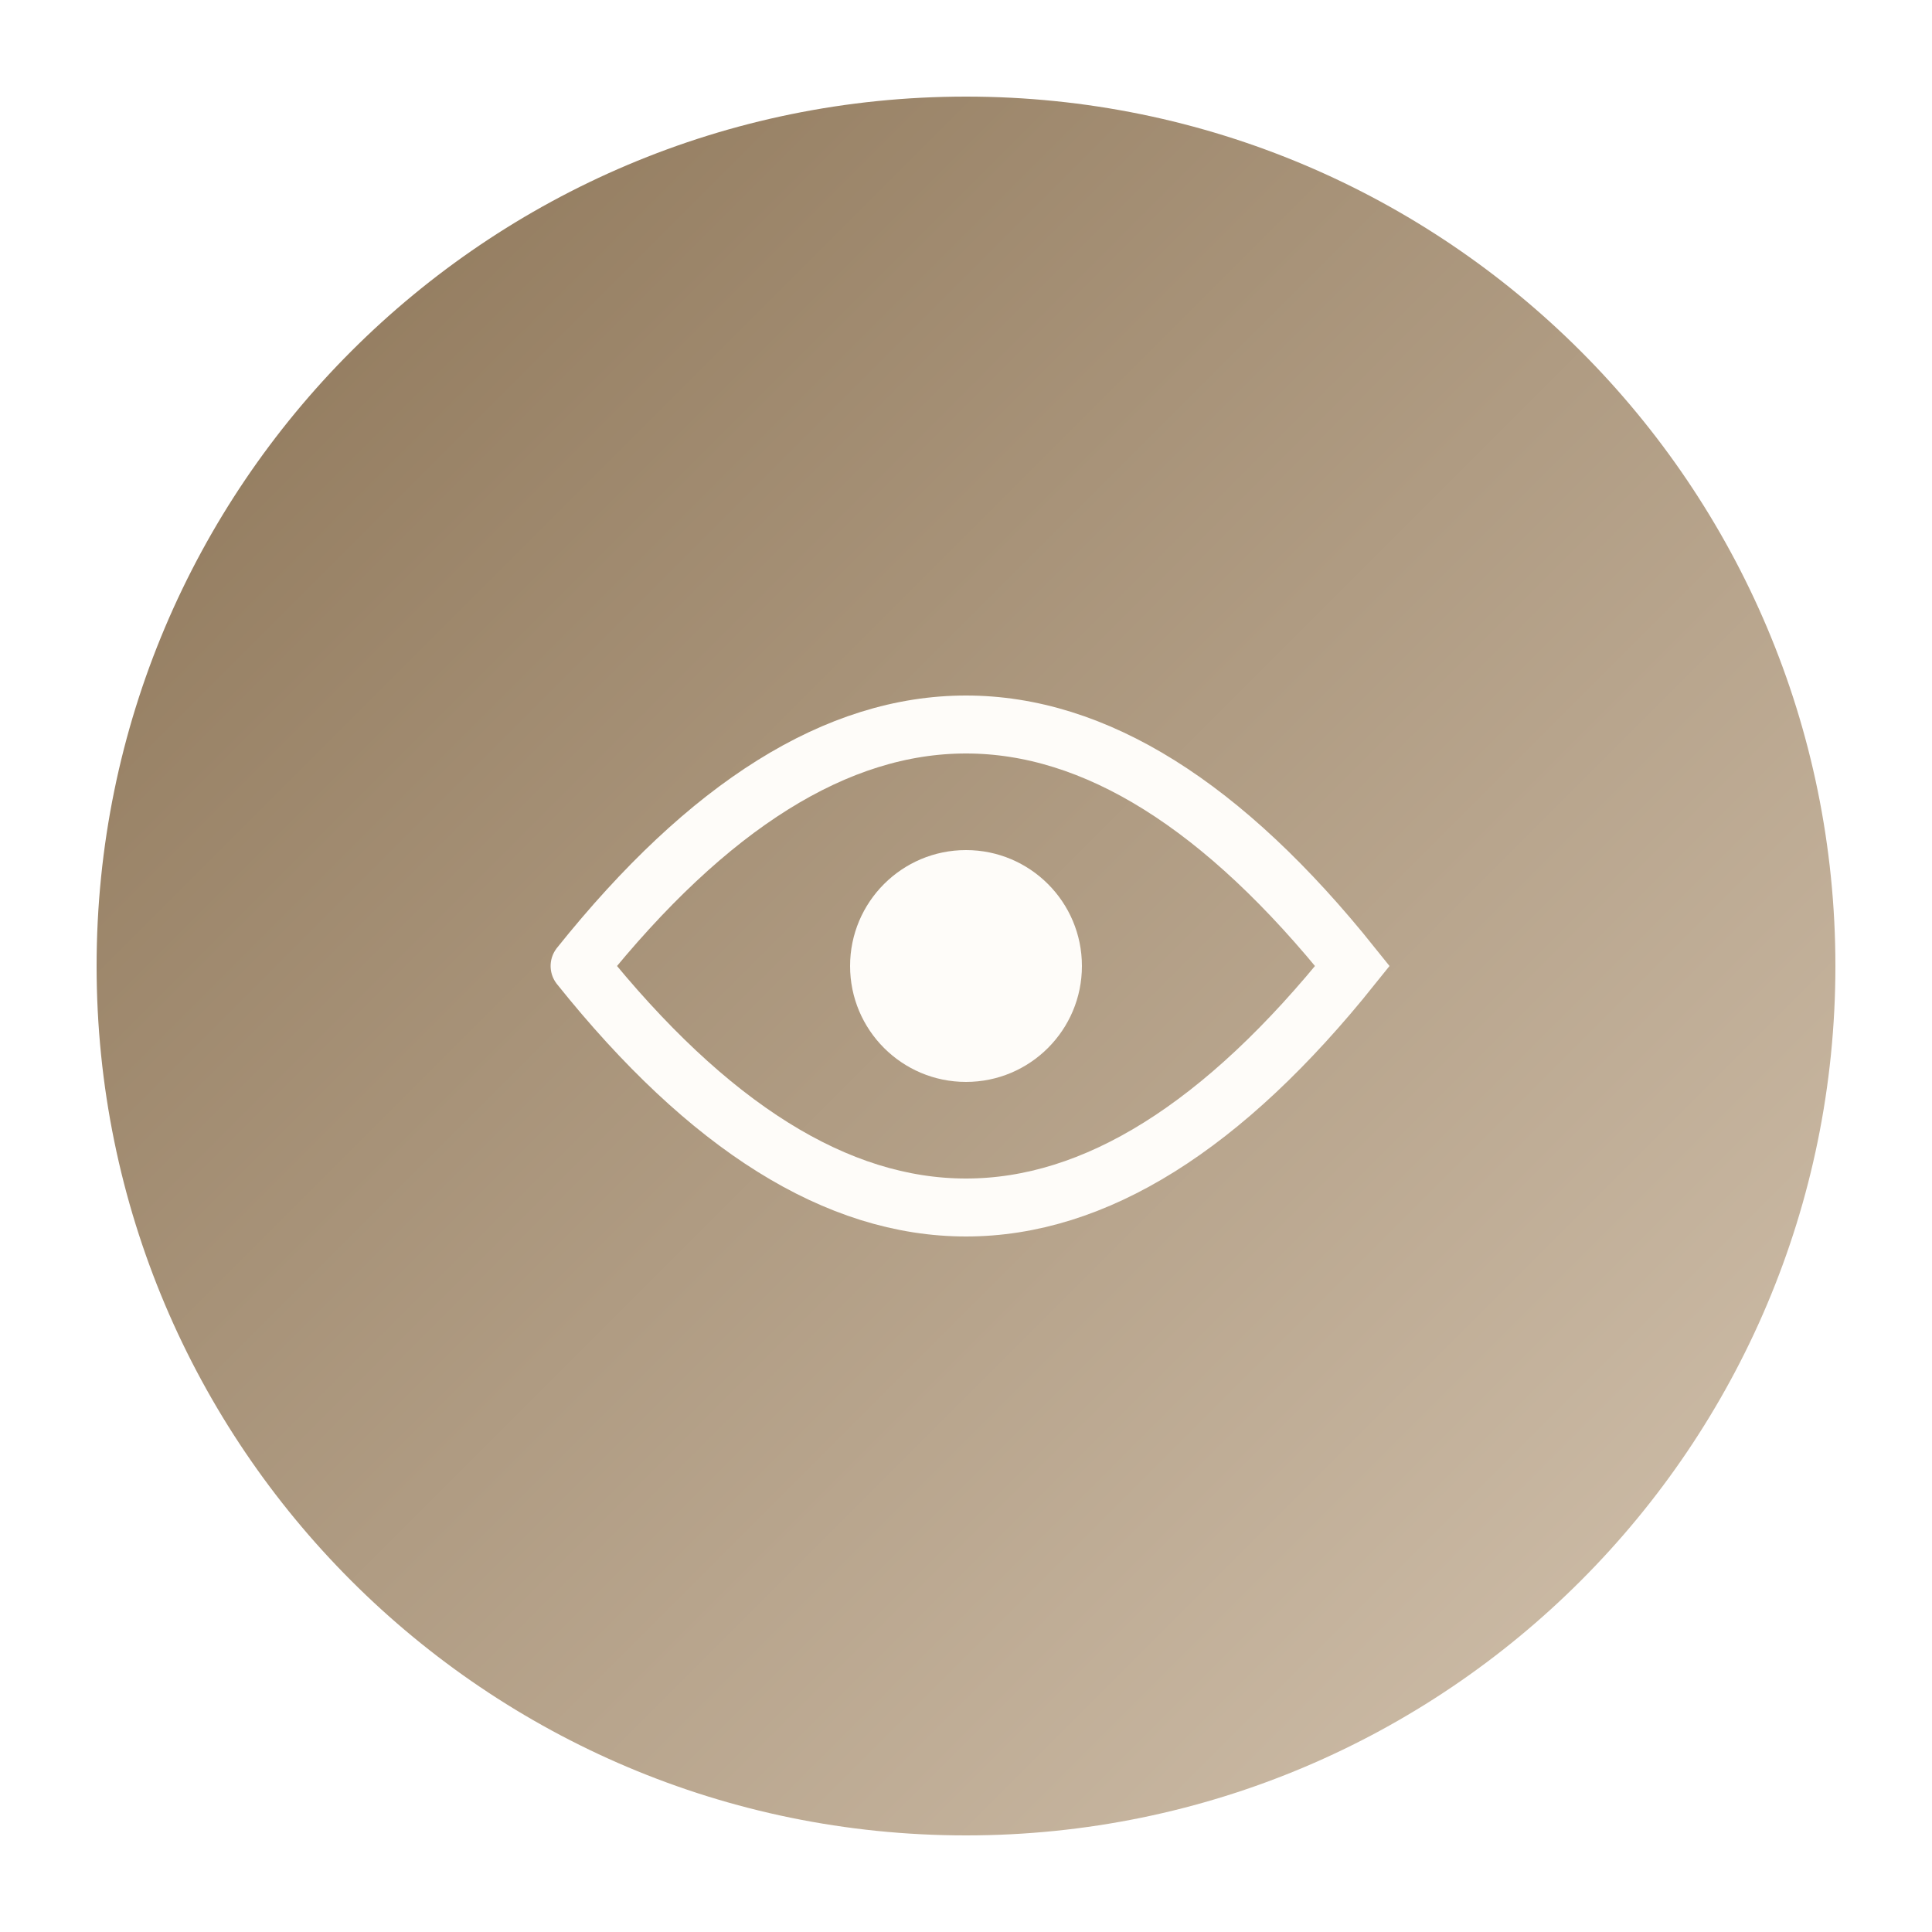
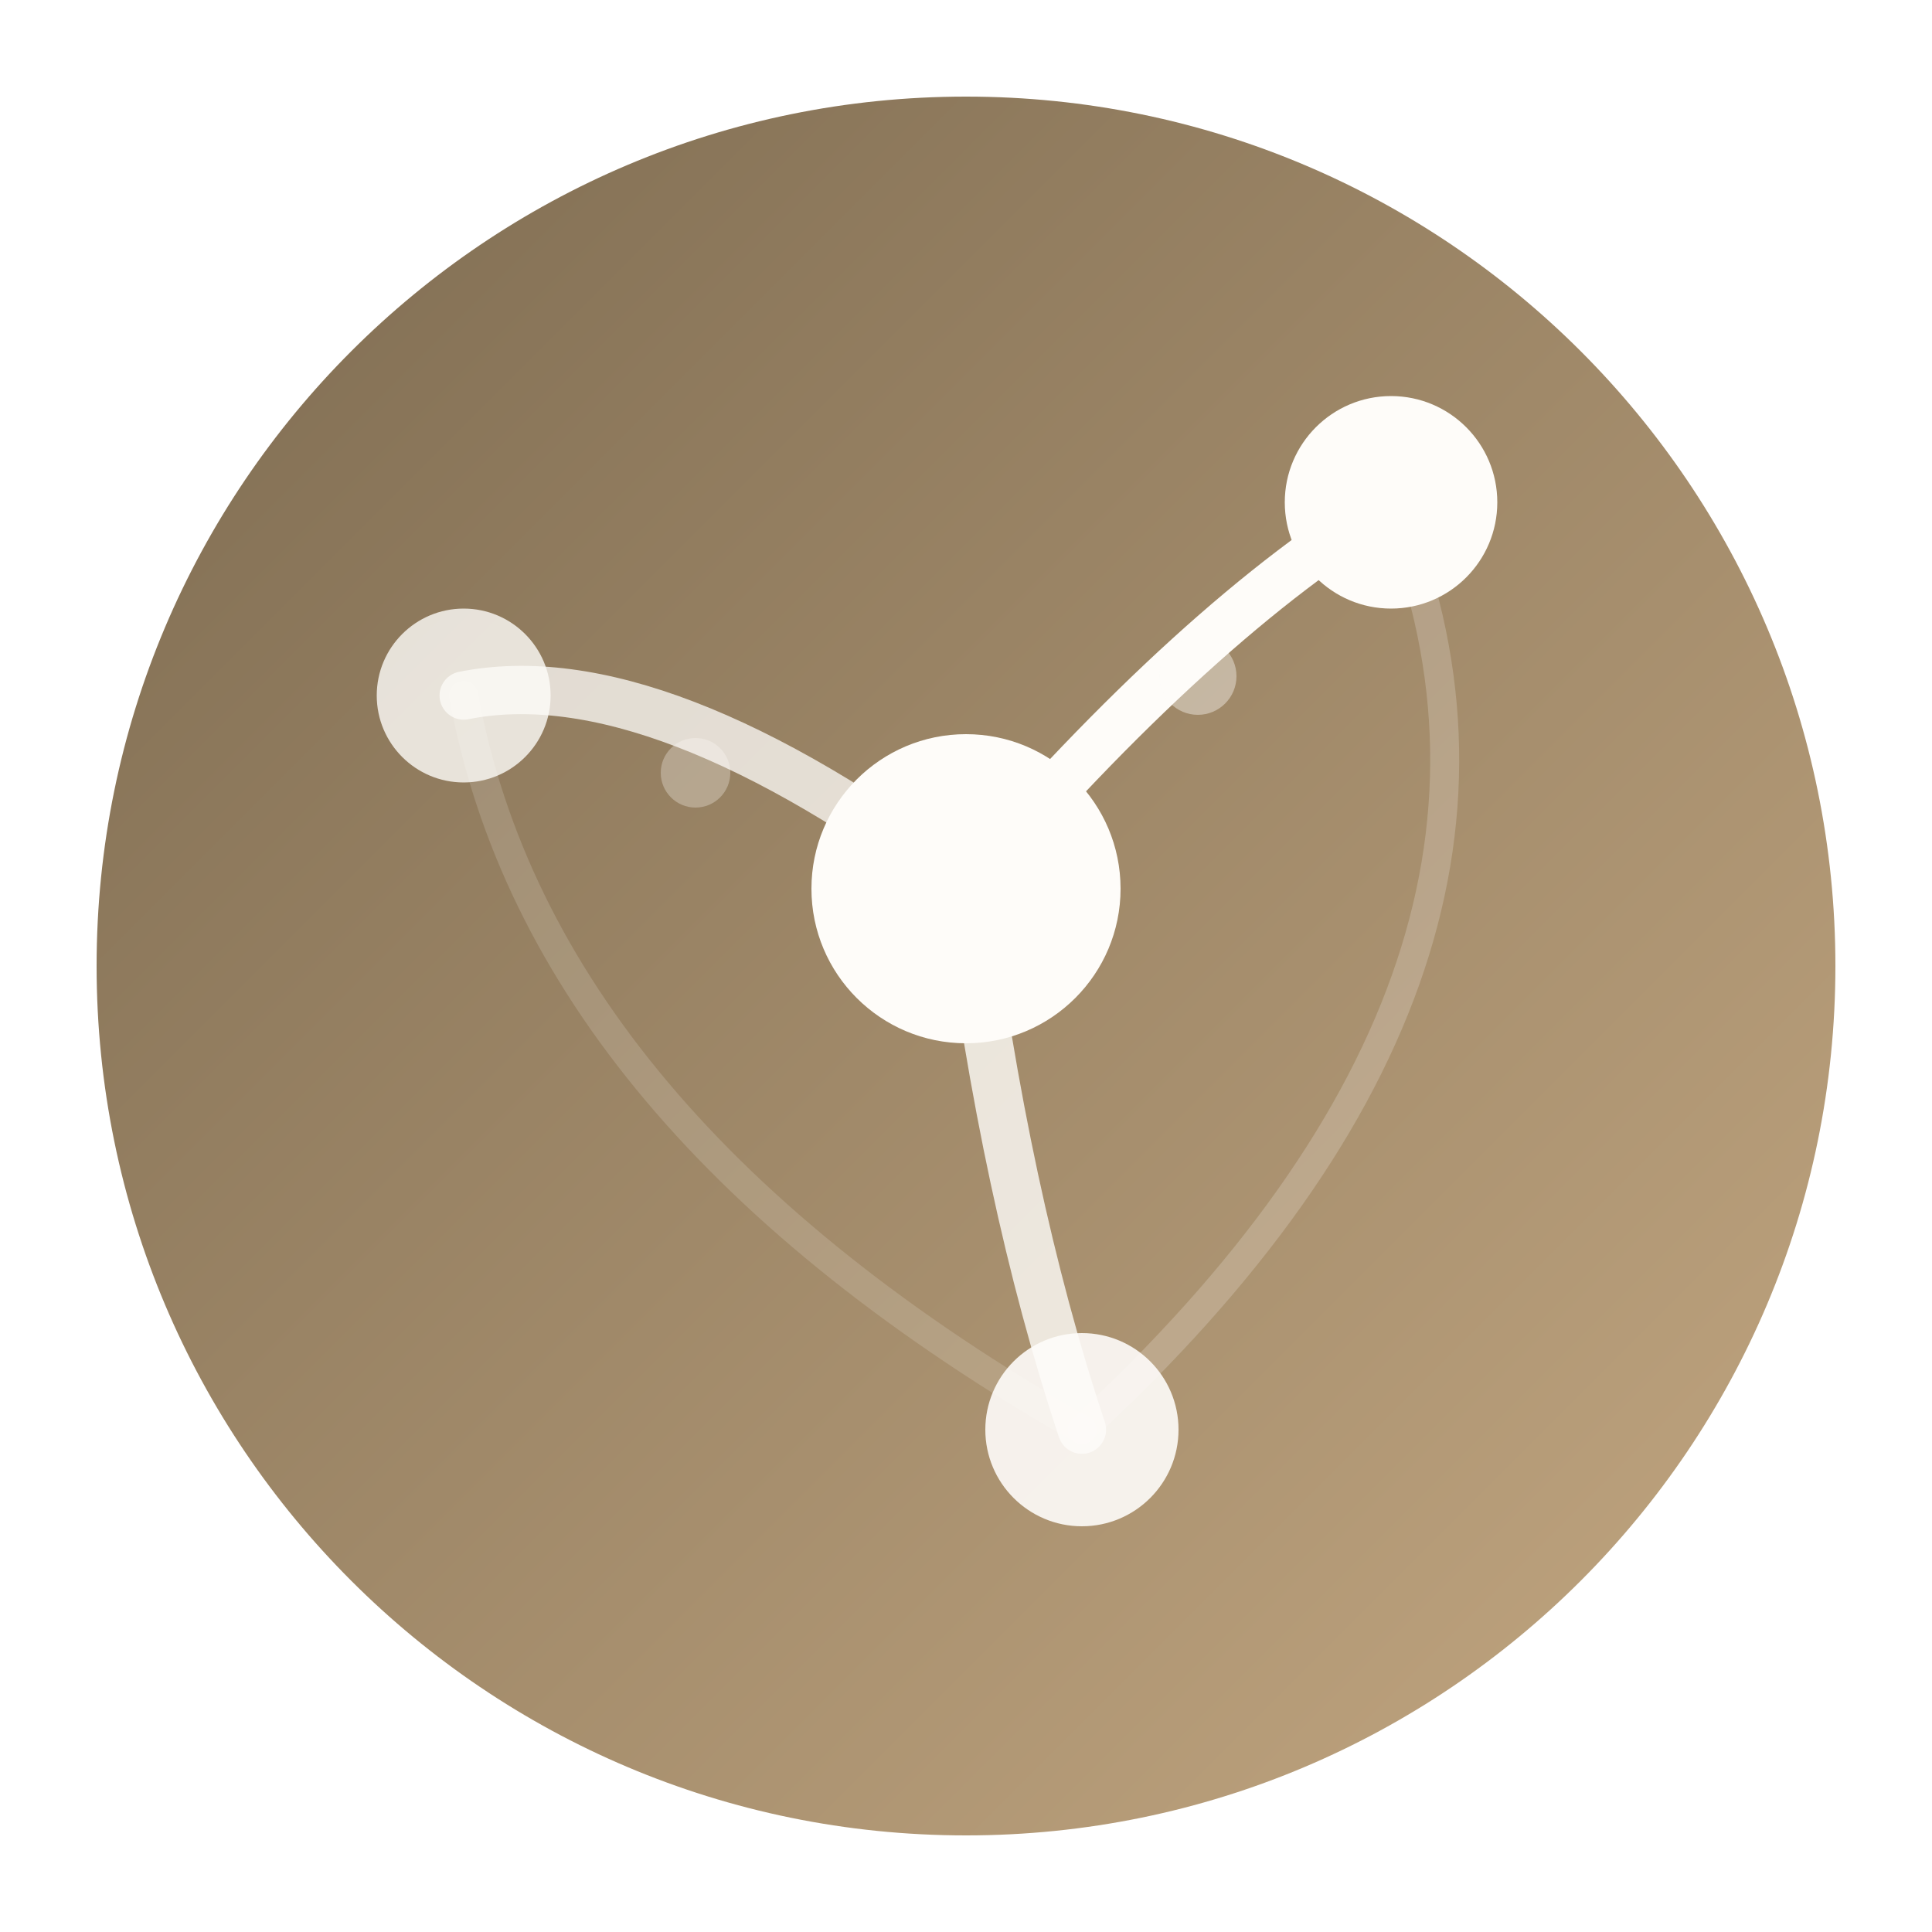
<svg xmlns="http://www.w3.org/2000/svg" viewBox="0 0 100 100">
  <defs>
-     <linearGradient id="grad" x1="0%" y1="0%" x2="100%" y2="100%">
-       <stop offset="0%" style="stop-color:#8B7355;stop-opacity:1" />
-       <stop offset="100%" style="stop-color:#D4C4B0;stop-opacity:1" />
+     <linearGradient id="g" x1="0%" y1="0%" x2="100%" y2="100%">
+       <stop offset="0%" stop-color="#7C6A50" />
+       <stop offset="100%" stop-color="#C4A882" />
    </linearGradient>
  </defs>
-   <circle cx="50" cy="50" r="45" fill="url(#grad)" />
-   <path d="M30 50 Q50 25 70 50 Q50 75 30 50" fill="none" stroke="#FEFCF9" stroke-width="3" stroke-linecap="round" />
-   <circle cx="50" cy="50" r="6" fill="#FEFCF9" />
+   <circle cx="50" cy="50" r="45" fill="url(#g)" />
+   <path d="M50 46 Q62 32 72 26" stroke="#FEFCF9" stroke-width="2.5" fill="none" stroke-linecap="round" />
+   <path d="M50 46 Q34 34 24 36" stroke="#FEFCF9" stroke-width="2.5" fill="none" stroke-linecap="round" opacity="0.75" />
+   <path d="M50 46 Q52 62 56 74" stroke="#FEFCF9" stroke-width="2.5" fill="none" stroke-linecap="round" opacity="0.8" />
+   <path d="M72 26 Q82 50 56 74" stroke="#FEFCF9" stroke-width="1.5" fill="none" stroke-linecap="round" opacity="0.2" />
+   <path d="M24 36 Q28 58 56 74" stroke="#FEFCF9" stroke-width="1.5" fill="none" stroke-linecap="round" opacity="0.15" />
+   <circle cx="72" cy="26" r="5.5" fill="#FEFCF9" />
+   <circle cx="24" cy="36" r="4.5" fill="#FEFCF9" opacity="0.8" />
+   <circle cx="56" cy="74" r="5" fill="#FEFCF9" opacity="0.9" />
+   <circle cx="50" cy="46" r="8" fill="#FEFCF9" />
+   <circle cx="62" cy="35" r="2" fill="#FEFCF9" opacity="0.4" />
+   <circle cx="36" cy="40" r="1.8" fill="#FEFCF9" opacity="0.3" />
</svg>
